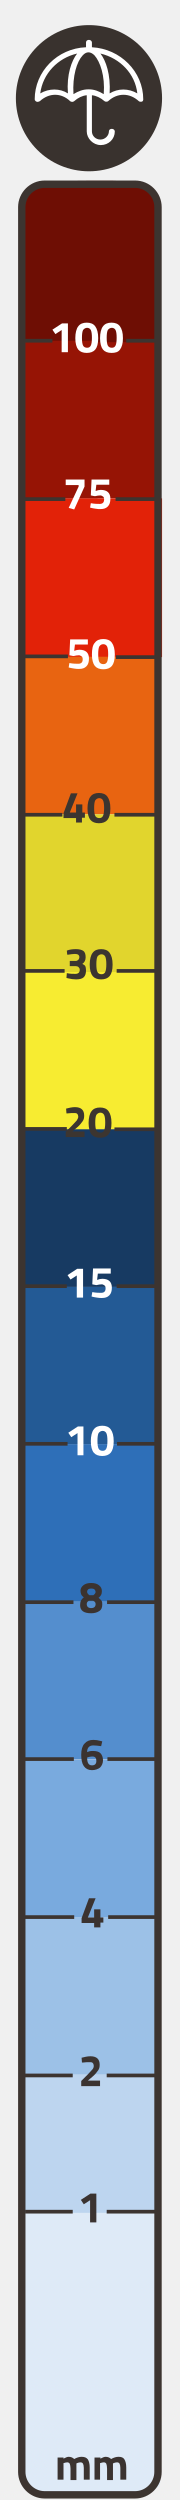
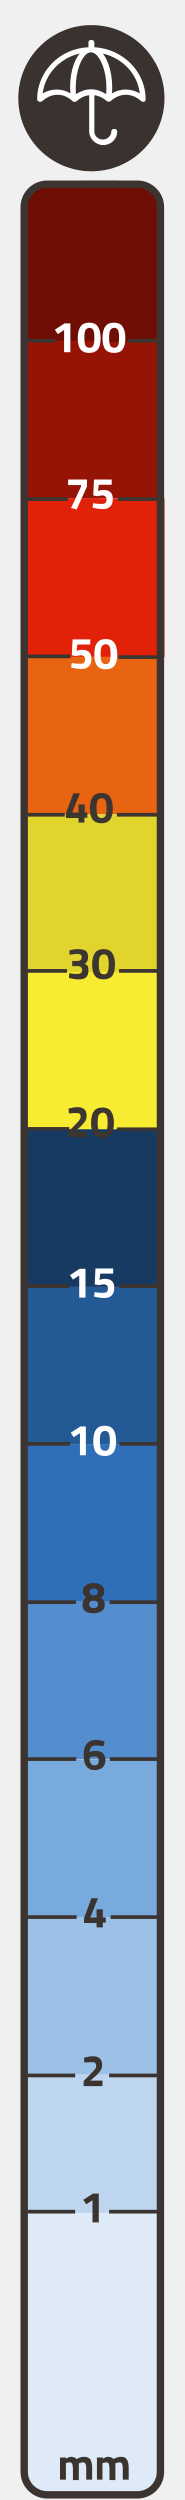
- <svg xmlns="http://www.w3.org/2000/svg" xmlns:xlink="http://www.w3.org/1999/xlink" version="1.1" id="Livello_1" x="0px" y="0px" viewBox="0 0 48.7 677.2" style="enable-background:new 0 0 48.7 677.2;" xml:space="preserve">
+ <svg xmlns="http://www.w3.org/2000/svg" xmlns:xlink="http://www.w3.org/1999/xlink" version="1.1" id="Livello_1" x="0px" y="0px" width="50px" height="677px" viewBox="0 0 48.7 677.2" style="enable-background:new 0 0 48.7 677.2;" xml:space="preserve">
  <style type="text/css">
	.st0{fill:#961405;}
	.st1{clip-path:url(#SVGID_00000127017463806847219320000012415776491240083872_);}
	.st2{fill:#6E0E04;}
	.st3{clip-path:url(#SVGID_00000134950055435104159110000011087663539722242226_);}
	.st4{fill:#E22208;}
	.st5{clip-path:url(#SVGID_00000097487689203287800430000016183321526909732533_);}
	.st6{fill:#E86411;}
	.st7{clip-path:url(#SVGID_00000147900641957334340720000017280723325712000656_);}
	.st8{fill:#E1D52D;}
	.st9{fill:#F7EC31;}
	.st10{clip-path:url(#SVGID_00000160889022959351554110000017811840705970829491_);}
	.st11{clip-path:url(#SVGID_00000124157357400098048600000001950956481668124835_);}
	.st12{clip-path:url(#SVGID_00000005955064204816942340000013308635433837103289_);}
	.st13{fill:#173A62;}
	.st14{clip-path:url(#SVGID_00000083808678751933874500000008224979057394136715_);}
	.st15{fill:#79AADE;}
	.st16{clip-path:url(#SVGID_00000130623940626898687380000018221839543210559664_);}
	.st17{fill:#9CC1E7;}
	.st18{clip-path:url(#SVGID_00000155852591224171901970000011841832944753371295_);}
	.st19{fill:#BDD5EF;}
	.st20{clip-path:url(#SVGID_00000155128494143416917040000016387454815468935354_);}
	.st21{fill:#DEEAF7;}
	.st22{clip-path:url(#SVGID_00000008138514747316888600000015782332493443872150_);}
	.st23{fill:#235A95;}
	.st24{clip-path:url(#SVGID_00000083776096986417894880000011383942714585688987_);}
	.st25{fill:#2E6FB8;}
	.st26{fill:#548ECE;}
	.st27{fill:#39322E;}
	.st28{fill:none;}
	.st29{fill:none;stroke:#3C3430;stroke-width:2;stroke-miterlimit:9.772;}
	.st30{fill:#3B3330;}
	.st31{fill:#3C3530;}
	.st32{fill:#FFFFFF;}
	.st33{fill:none;stroke:#3C3430;stroke-miterlimit:9.772;}
</style>
  <g>
    <g>
      <g>
        <g>
          <rect x="5.5" y="92.3" class="st0" width="37.3" height="42.7" />
        </g>
      </g>
    </g>
  </g>
  <g>
    <g>
      <defs>
        <path id="SVGID_1_" d="M43.4,672.4c-0.5,3.9-10.1,8.5-18.5,8.5l0,0c-8.2,0.4-19.5-3.8-19.5-8.5V57.9C7.2,52.3,17.2,49,23.7,49     l0,0c7.7,0,17.7,3.3,19.6,9.2L43.4,672.4L43.4,672.4z" />
      </defs>
      <clipPath id="SVGID_00000055666788144755531270000012591321155783145388_">
        <use xlink:href="#SVGID_1_" style="overflow:visible;" />
      </clipPath>
    </g>
    <g>
      <defs>
        <path id="SVGID_00000168097215446006888860000011021400363699054727_" d="M43.4,672.4c-0.5,3.9-10.1,8.5-18.5,8.5l0,0     c-8.2,0.4-19.5-3.8-19.5-8.5V57.9C7.2,52.3,17.2,49,23.7,49l0,0c7.7,0,17.7,3.3,19.6,9.2L43.4,672.4L43.4,672.4z" />
      </defs>
      <clipPath id="SVGID_00000019639566532246541990000002132084028395586448_">
        <use xlink:href="#SVGID_00000168097215446006888860000011021400363699054727_" style="overflow:visible;" />
      </clipPath>
    </g>
    <g>
      <defs>
        <path id="SVGID_00000169525923759027070060000015195148364849927612_" d="M43.4,672.4c-0.5,3.9-10.1,8.5-18.5,8.5l0,0     c-8.2,0.4-19.5-3.8-19.5-8.5V57.9C7.2,52.3,17.2,49,23.7,49l0,0c7.7,0,17.7,3.3,19.6,9.2L43.4,672.4L43.4,672.4z" />
      </defs>
      <clipPath id="SVGID_00000032629659072549199530000004539379717918300832_">
        <use xlink:href="#SVGID_00000169525923759027070060000015195148364849927612_" style="overflow:visible;" />
      </clipPath>
    </g>
    <g>
      <defs>
        <path id="SVGID_00000012434969931078893920000007350390796449036711_" d="M43.4,672.4c-0.5,3.9-10.1,8.5-18.5,8.5l0,0     c-8.2,0.4-19.5-3.8-19.5-8.5V54.7C7.2,49.2,17.2,49,23.7,49l0,0c7.7,0,17.7-0.7,19.6,5.2L43.4,672.4L43.4,672.4z" />
      </defs>
      <clipPath id="SVGID_00000061461605558363054010000000996393005418868668_">
        <use xlink:href="#SVGID_00000012434969931078893920000007350390796449036711_" style="overflow:visible;" />
      </clipPath>
      <g style="clip-path:url(#SVGID_00000061461605558363054010000000996393005418868668_);">
        <g>
          <g>
            <rect x="-20" y="49" class="st2" width="100.4" height="43.7" />
          </g>
        </g>
      </g>
    </g>
    <g>
      <defs>
        <path id="SVGID_00000031182564164604067210000012940465468752862140_" d="M43.4,672.4L43.4,672.4c-0.5,3.9-10.1,8.5-18.5,8.5l0,0     c-8.2,0.4-19.5-3.8-19.5-8.5L5.9,54.5C7.6,49,17.2,49,23.7,49l0,0" />
      </defs>
      <clipPath id="SVGID_00000151514274398714815160000001673901431882061458_">
        <use xlink:href="#SVGID_00000031182564164604067210000012940465468752862140_" style="overflow:visible;" />
      </clipPath>
      <g style="clip-path:url(#SVGID_00000151514274398714815160000001673901431882061458_);">
        <g>
          <g>
            <rect x="-24.9" y="92.3" class="st0" width="100.4" height="42.7" />
          </g>
        </g>
      </g>
    </g>
    <g>
      <g>
        <g>
          <g>
            <rect x="5.5" y="135" class="st4" width="38.4" height="43" />
          </g>
        </g>
      </g>
    </g>
    <g>
      <defs>
        <path id="SVGID_00000002381391907702122000000015108470181076306355_" d="M43.4,672.4c-0.5,3.9-10.1,8.5-18.5,8.5l0,0     c-8.2,0.4-19.5-3.8-19.5-8.5L5.9,55c1.7-5.6,11.3-6,17.8-6l0,0c7.7,0,17.9-0.4,19.6,9.2L43.4,672.4L43.4,672.4z" />
      </defs>
      <clipPath id="SVGID_00000178884363266888609750000011055601539011327932_">
        <use xlink:href="#SVGID_00000002381391907702122000000015108470181076306355_" style="overflow:visible;" />
      </clipPath>
      <g style="clip-path:url(#SVGID_00000178884363266888609750000011055601539011327932_);">
        <g>
          <g>
            <rect x="-20.5" y="177.9" class="st6" width="100.4" height="42.7" />
          </g>
        </g>
      </g>
    </g>
    <g>
      <defs>
        <path id="SVGID_00000143611816246069023470000003344740886477950382_" d="M43.4,672.4c-0.5,3.9-10.1,8.5-18.5,8.5l0,0     c-8.2,0.4-19.5-3.8-19.5-8.5L5.9,54.5C7.6,49,17.2,49,23.7,49l0,0c7.7,0,18-0.5,19.6,9.2L43.4,672.4L43.4,672.4z" />
      </defs>
      <clipPath id="SVGID_00000080929596553785399790000008718092971774892929_">
        <use xlink:href="#SVGID_00000143611816246069023470000003344740886477950382_" style="overflow:visible;" />
      </clipPath>
      <g style="clip-path:url(#SVGID_00000080929596553785399790000008718092971774892929_);">
        <g>
          <g>
            <rect x="-19.5" y="220.6" class="st8" width="100.4" height="42.7" />
          </g>
        </g>
      </g>
      <g style="clip-path:url(#SVGID_00000080929596553785399790000008718092971774892929_);">
        <g>
          <g>
            <rect x="-26.4" y="263.3" class="st9" width="100.4" height="42.7" />
          </g>
        </g>
      </g>
    </g>
    <g>
      <defs>
        <path id="SVGID_00000077318458543609707470000001344620244354425239_" d="M43.3,58.1l0.2,614.3l0,0c-0.5,3.9-10.1,8.5-18.5,8.5     l0,0c-8.2,0.4-19.5-3.8-19.5-8.5" />
      </defs>
      <defs>
        <line id="SVGID_00000018237779758052971450000009743745304764129698_" x1="23.7" y1="49" x2="23.7" y2="49" />
      </defs>
      <clipPath id="SVGID_00000101101514293330654160000005736065575847863472_">
        <use xlink:href="#SVGID_00000077318458543609707470000001344620244354425239_" style="overflow:visible;" />
      </clipPath>
      <clipPath id="SVGID_00000158004182633114367680000008022805736427561609_" style="clip-path:url(#SVGID_00000101101514293330654160000005736065575847863472_);">
        <use xlink:href="#SVGID_00000018237779758052971450000009743745304764129698_" style="overflow:visible;" />
      </clipPath>
      <g style="clip-path:url(#SVGID_00000158004182633114367680000008022805736427561609_);">
        <g>
          <g>
            <rect x="-19.5" y="263.2" class="st9" width="100.4" height="42.7" />
          </g>
        </g>
      </g>
    </g>
    <g>
      <defs>
        <path id="SVGID_00000140731086786389543020000003103179996581086349_" d="M43.3,58.1l0.2,614.3l0,0c-0.5,3.9-10.1,8.5-18.5,8.5     l0,0c-8.2,0.4-19.5-3.8-19.5-8.5V55.3C7.2,49.7,17.2,49,23.7,49l0,0" />
      </defs>
      <clipPath id="SVGID_00000046305282041058134150000016060047029418332843_">
        <use xlink:href="#SVGID_00000140731086786389543020000003103179996581086349_" style="overflow:visible;" />
      </clipPath>
      <g style="clip-path:url(#SVGID_00000046305282041058134150000016060047029418332843_);">
        <g>
          <g>
            <rect x="-19.5" y="305.9" class="st13" width="100.4" height="42.7" />
          </g>
        </g>
      </g>
    </g>
    <g>
      <defs>
        <path id="SVGID_00000071559036189689934890000016188953419505758133_" d="M43.4,672.4c-0.5,3.9-10.1,8.5-18.5,8.5l0,0     c-8.2,0.4-19.5-3.8-19.5-8.5V54.7C7.2,49.2,17.2,49,23.7,49l0,0c7.7,0,18.2-0.4,19.6,9.2L43.4,672.4L43.4,672.4z" />
      </defs>
      <clipPath id="SVGID_00000039115811718269342980000006689450295317342386_">
        <use xlink:href="#SVGID_00000071559036189689934890000016188953419505758133_" style="overflow:visible;" />
      </clipPath>
      <g style="clip-path:url(#SVGID_00000039115811718269342980000006689450295317342386_);">
        <g>
          <g>
            <rect x="-18.2" y="476.7" class="st15" width="100.4" height="42.7" />
          </g>
        </g>
      </g>
    </g>
    <g>
      <defs>
        <path id="SVGID_00000119828640852671777730000002323251820899147928_" d="M43.4,672.4c-0.5,3.9-10.1,8.5-18.5,8.5l0,0     c-8.2,0.4-19.5-3.8-19.5-8.5V54.7C7.2,49.2,17.2,49,23.7,49l0,0c7.7,0,18.2-0.9,19.6,9.2L43.4,672.4L43.4,672.4z" />
      </defs>
      <clipPath id="SVGID_00000146492943874065438930000012591985286921558698_">
        <use xlink:href="#SVGID_00000119828640852671777730000002323251820899147928_" style="overflow:visible;" />
      </clipPath>
      <g style="clip-path:url(#SVGID_00000146492943874065438930000012591985286921558698_);">
        <g>
          <g>
            <rect x="-18.2" y="519.3" class="st17" width="100.4" height="42.7" />
          </g>
        </g>
      </g>
    </g>
    <g>
      <defs>
        <path id="SVGID_00000155126125797341654190000010465161913437050519_" d="M43.4,672.4c-0.5,3.9-10.1,8.5-18.5,8.5l0,0     c-8.2,0.4-19.5-3.8-19.5-8.5l0-614.5C5.3,43.6,17.1,48.8,23.7,49l0,0c7.7,0,18.3-0.5,19.6,9.2L43.4,672.4L43.4,672.4z" />
      </defs>
      <clipPath id="SVGID_00000049179893361871638410000003297585312182541998_">
        <use xlink:href="#SVGID_00000155126125797341654190000010465161913437050519_" style="overflow:visible;" />
      </clipPath>
      <g style="clip-path:url(#SVGID_00000049179893361871638410000003297585312182541998_);">
        <g>
          <g>
            <rect x="-17.3" y="562" class="st19" width="100.4" height="42.7" />
          </g>
        </g>
      </g>
    </g>
    <g>
      <defs>
        <path id="SVGID_00000075844313114477669620000013784632559883340206_" d="M43.4,672.4c-0.5,3.9-10.4,3.3-18.8,3.3l0,0     c-8.2,0.4-18.8,0.6-18.8-4.2V53.5C7.6,48,17.2,49,23.7,49l0,0c7.7,0,17.7,0.3,19.6,6.2L43.4,672.4L43.4,672.4z" />
      </defs>
      <clipPath id="SVGID_00000180368354546966693140000014373637937335866811_">
        <use xlink:href="#SVGID_00000075844313114477669620000013784632559883340206_" style="overflow:visible;" />
      </clipPath>
      <g style="clip-path:url(#SVGID_00000180368354546966693140000014373637937335866811_);">
        <g>
          <g>
            <rect x="-17.6" y="599.4" class="st21" width="100.4" height="79" />
          </g>
        </g>
      </g>
    </g>
    <g>
      <defs>
        <path id="SVGID_00000112629452999434400140000016425730863494127264_" d="M43.4,672.4c-0.5,3.9-10.4,3.3-18.8,3.3l0,0     c-8.2,0.4-19.2,1.4-19.2-3.3L5.9,54.5C7.6,49,17.2,49,23.7,49l0,0c7.7,0,17.2,0.6,19.1,6.5L43.4,672.4L43.4,672.4z" />
      </defs>
      <clipPath id="SVGID_00000129916894475486867630000006559806727230240430_">
        <use xlink:href="#SVGID_00000112629452999434400140000016425730863494127264_" style="overflow:visible;" />
      </clipPath>
      <g style="clip-path:url(#SVGID_00000129916894475486867630000006559806727230240430_);">
        <g>
          <g>
            <rect x="-18.2" y="348.6" class="st23" width="100.4" height="42.7" />
          </g>
        </g>
      </g>
    </g>
    <g>
      <defs>
        <path id="SVGID_00000003091839902859590690000003152402162113298564_" d="M43.4,672.4c-0.5,3.9-10.4,3.3-18.8,3.3l0,0     c-8.2,0.4-19.2,1.4-18.4-2.8V55.2C7.2,49.2,17.2,49,23.7,49l0,0c7.7,0,17.2,0.3,19,6.2L43.4,672.4L43.4,672.4z" />
      </defs>
      <clipPath id="SVGID_00000140728606233610294090000004377081379365802880_">
        <use xlink:href="#SVGID_00000003091839902859590690000003152402162113298564_" style="overflow:visible;" />
      </clipPath>
      <g style="clip-path:url(#SVGID_00000140728606233610294090000004377081379365802880_);">
        <g>
          <g>
            <rect x="-18.2" y="391.2" class="st25" width="100.4" height="42.7" />
          </g>
        </g>
      </g>
    </g>
    <g>
      <g>
        <g>
          <g>
            <rect x="6.2" y="433.9" class="st26" width="36.7" height="42.7" />
          </g>
        </g>
      </g>
    </g>
  </g>
  <circle class="st27" cx="24.1" cy="26.6" r="19.8" />
  <rect x="11.1" y="632" class="st28" width="15.4" height="11.8" />
  <path class="st29" d="M36.6,675.8H12.1c-3.4,0-6.2-2.8-6.2-6.2V56.1c0-3.4,2.8-6.2,6.2-6.2h24.5c3.4,0,6.2,2.8,6.2,6.2v613.5  C42.8,673,40,675.8,36.6,675.8z" />
  <g>
    <path class="st30" d="M26.1,594.1v7.9h-1.7v-6l-1.7,1.1l-0.8-1.2l2.6-1.7H26.1z" />
  </g>
  <g>
    <path class="st30" d="M27.1,565.1H22v-1.4l1.7-1.7c0.6-0.6,1-1.1,1.3-1.4s0.4-0.7,0.4-1s-0.1-0.6-0.3-0.8c-0.2-0.2-0.5-0.2-0.8-0.2   c-0.5,0-1.1,0-1.8,0.1l-0.3,0l-0.1-1.3c0.8-0.2,1.6-0.4,2.4-0.4c1.7,0,2.5,0.8,2.5,2.3c0,0.6-0.1,1.1-0.4,1.5   c-0.3,0.4-0.7,1-1.4,1.6l-1.4,1.2h3.3V565.1z" />
  </g>
  <g>
    <g>
      <path class="st31" d="M22.9,308h-5.1v-1.4l1.7-1.7c0.6-0.6,1-1.1,1.3-1.4c0.2-0.3,0.4-0.7,0.4-1s-0.1-0.6-0.3-0.8    c-0.2-0.2-0.5-0.2-0.8-0.2c-0.5,0-1.1,0-1.8,0.1l-0.3,0l-0.1-1.3c0.8-0.2,1.6-0.4,2.4-0.4c1.7,0,2.5,0.8,2.5,2.3    c0,0.6-0.1,1.1-0.4,1.5c-0.3,0.4-0.7,1-1.4,1.6l-1.4,1.2h3.3V308z" />
      <path class="st31" d="M24.8,301c0.5-0.7,1.3-1,2.3-1c1,0,1.8,0.3,2.3,1s0.8,1.7,0.8,3.2s-0.3,2.5-0.8,3.1s-1.3,0.9-2.3,0.9    c-1,0-1.8-0.3-2.3-0.9c-0.5-0.6-0.8-1.7-0.8-3.1S24.3,301.6,24.8,301z M28.5,304.1c0-1-0.1-1.7-0.3-2.1c-0.2-0.4-0.6-0.6-1-0.6    s-0.8,0.2-1.1,0.6c-0.2,0.4-0.3,1.1-0.3,2.1c0,1,0.1,1.7,0.3,2.1s0.6,0.6,1.1,0.6s0.8-0.2,1-0.6S28.5,305.1,28.5,304.1z" />
    </g>
  </g>
  <g>
    <path class="st31" d="M18.1,257.5c0.7-0.3,1.6-0.4,2.5-0.4s1.6,0.2,2,0.5s0.6,0.9,0.6,1.7c0,0.8-0.3,1.4-0.9,1.8   c0.4,0.2,0.7,0.4,0.8,0.6s0.2,0.6,0.2,1.1c0,0.9-0.2,1.5-0.6,1.9c-0.4,0.4-1.1,0.6-2.1,0.6c-0.7,0-1.4-0.1-2.2-0.3l-0.4-0.1   l0.1-1.3c0.9,0.2,1.6,0.2,2.3,0.2c0.8,0,1.2-0.4,1.2-1.1c0-0.3-0.1-0.5-0.3-0.7c-0.2-0.2-0.5-0.3-0.8-0.3h-1.6v-1.4h1.6   c0.3,0,0.5-0.1,0.7-0.3c0.2-0.2,0.3-0.5,0.3-0.7c0-0.6-0.4-0.9-1.2-0.9c-0.6,0-1.1,0.1-1.8,0.2l-0.3,0L18.1,257.5z" />
    <path class="st31" d="M25.1,258.1c0.5-0.7,1.3-1,2.3-1c1,0,1.8,0.3,2.3,1s0.8,1.7,0.8,3.2s-0.3,2.5-0.8,3.1s-1.3,0.9-2.3,0.9   c-1,0-1.8-0.3-2.3-0.9c-0.5-0.6-0.8-1.7-0.8-3.1S24.6,258.7,25.1,258.1z M28.8,261.2c0-1-0.1-1.7-0.3-2.1c-0.2-0.4-0.6-0.6-1-0.6   s-0.8,0.2-1.1,0.6c-0.2,0.4-0.3,1.1-0.3,2.1c0,1,0.1,1.7,0.3,2.1s0.6,0.6,1.1,0.6s0.8-0.2,1-0.6S28.8,262.2,28.8,261.2z" />
  </g>
  <g>
    <path class="st32" d="M23.8,173.2v1.4h-3.5l-0.2,1.7c0.5-0.2,1-0.3,1.4-0.3c1.7,0,2.6,0.8,2.6,2.4c0,0.9-0.2,1.6-0.7,2.1   c-0.5,0.5-1.1,0.7-2,0.7c-0.4,0-0.8,0-1.3-0.1c-0.5-0.1-0.8-0.1-1.1-0.2l-0.4-0.1l0.2-1.2c1,0.2,1.8,0.2,2.4,0.2   c0.4,0,0.7-0.1,0.9-0.3c0.2-0.2,0.3-0.5,0.3-0.9s-0.1-0.7-0.3-0.8s-0.4-0.3-0.7-0.3c-0.5,0-1,0.1-1.4,0.2l-0.2,0l-1-0.2l0.2-4.3   H23.8z" />
    <path class="st32" d="M25.7,174.1c0.5-0.7,1.3-1,2.3-1c1,0,1.8,0.3,2.3,1c0.5,0.7,0.8,1.7,0.8,3.2s-0.3,2.5-0.8,3.1   c-0.5,0.6-1.3,0.9-2.3,0.9c-1,0-1.8-0.3-2.3-0.9s-0.8-1.7-0.8-3.1S25.1,174.7,25.7,174.1z M29.3,177.2c0-1-0.1-1.7-0.3-2.1   c-0.2-0.4-0.6-0.6-1-0.6c-0.5,0-0.8,0.2-1.1,0.6c-0.2,0.4-0.3,1.1-0.3,2.1c0,1,0.1,1.7,0.3,2.1c0.2,0.4,0.6,0.6,1.1,0.6   c0.5,0,0.8-0.2,1-0.6S29.3,178.2,29.3,177.2z" />
  </g>
  <g>
    <path class="st32" d="M17.8,131.4v-1.5h5.1v1.9l-2.8,6.2l-1.5-0.4l2.7-5.8v-0.4H17.8z" />
    <path class="st32" d="M29.6,129.9v1.4h-3.5l-0.2,1.7c0.5-0.2,1-0.3,1.4-0.3c1.7,0,2.6,0.8,2.6,2.4c0,0.9-0.2,1.6-0.7,2.1   c-0.5,0.5-1.1,0.7-2,0.7c-0.4,0-0.8,0-1.3-0.1c-0.5-0.1-0.8-0.1-1.1-0.2l-0.4-0.1l0.2-1.2c1,0.2,1.8,0.2,2.4,0.2   c0.4,0,0.7-0.1,0.9-0.3c0.2-0.2,0.3-0.5,0.3-0.9s-0.1-0.7-0.3-0.8s-0.4-0.3-0.7-0.3c-0.5,0-1,0.1-1.4,0.2l-0.2,0l-1-0.2l0.2-4.3   H29.6z" />
  </g>
  <g>
    <path class="st32" d="M18.4,87.5v7.9h-1.7v-6l-1.7,1.1l-0.8-1.2l2.6-1.7H18.4z" />
    <path class="st32" d="M21.2,88.4c0.5-0.7,1.3-1,2.3-1c1,0,1.8,0.3,2.3,1s0.8,1.7,0.8,3.2s-0.3,2.5-0.8,3.1s-1.3,0.9-2.3,0.9   c-1,0-1.8-0.3-2.3-0.9c-0.5-0.6-0.8-1.7-0.8-3.1S20.7,89,21.2,88.4z M24.9,91.5c0-1-0.1-1.7-0.3-2.1c-0.2-0.4-0.6-0.6-1-0.6   s-0.8,0.2-1.1,0.6c-0.2,0.4-0.3,1.1-0.3,2.1c0,1,0.1,1.7,0.3,2.1s0.6,0.6,1.1,0.6s0.8-0.2,1-0.6S24.9,92.5,24.9,91.5z" />
    <path class="st32" d="M27.9,88.4c0.5-0.7,1.3-1,2.3-1c1,0,1.8,0.3,2.3,1s0.8,1.7,0.8,3.2S33,94,32.5,94.7s-1.3,0.9-2.3,0.9   c-1,0-1.8-0.3-2.3-0.9c-0.5-0.6-0.8-1.7-0.8-3.1S27.4,89,27.9,88.4z M31.6,91.5c0-1-0.1-1.7-0.3-2.1c-0.2-0.4-0.6-0.6-1-0.6   s-0.8,0.2-1.1,0.6c-0.2,0.4-0.3,1.1-0.3,2.1c0,1,0.1,1.7,0.3,2.1s0.6,0.6,1.1,0.6s0.8-0.2,1-0.6S31.6,92.5,31.6,91.5z" />
  </g>
  <line class="st33" x1="6.8" y1="599.1" x2="19.7" y2="599.1" />
  <line class="st33" x1="42.5" y1="599.1" x2="28.9" y2="599.1" />
  <line class="st33" x1="5.9" y1="562.2" x2="19.7" y2="562.2" />
  <line class="st33" x1="42.3" y1="562.2" x2="28.9" y2="562.2" />
  <line class="st33" x1="5.5" y1="305.8" x2="18.1" y2="305.8" />
  <line class="st33" x1="42.1" y1="305.9" x2="31" y2="305.9" />
  <line class="st33" x1="6.7" y1="263" x2="17.5" y2="263" />
  <line class="st33" x1="42.6" y1="263" x2="31.6" y2="263" />
  <line class="st33" x1="18.4" y1="177.8" x2="5.9" y2="177.8" />
  <line class="st33" x1="42.4" y1="178" x2="31.4" y2="178" />
  <line class="st33" x1="5.8" y1="135.2" x2="17.7" y2="135.2" />
  <line class="st33" x1="42.5" y1="135.2" x2="31.3" y2="135.2" />
  <line class="st33" x1="6.2" y1="92.3" x2="14.2" y2="92.3" />
  <line class="st33" x1="34.2" y1="92.3" x2="42.2" y2="92.3" />
  <g>
    <path class="st32" d="M38.8,27v-0.1c0-7.5-6.2-13.7-13.9-14.1v-1.3c0-0.3-0.3-0.7-0.8-0.7c-0.5,0-0.8,0.3-0.8,0.7v1.3   c-7.8,0.3-13.9,6.6-13.9,14.1c0,0.3,0.3,0.7,0.8,0.7c0.2,0,0.3-0.1,0.6-0.2c2.5-2.3,5.8-2.3,8.2,0c0.1,0.1,0.3,0.2,0.6,0.2   c0.2,0,0.3-0.1,0.5-0.2c1-0.9,2.2-1.5,3.4-1.6v9.8c0,1.9,1.7,3.7,3.8,3.7s3.8-1.6,3.8-3.7c0-0.3-0.3-0.7-0.8-0.7   c-0.5,0-0.8,0.3-0.8,0.7c0,1.1-1,2.2-2.3,2.2c-1.3,0-2.3-1-2.3-2.2v-9.8c1.1,0.1,2.4,0.7,3.4,1.6c0.2,0.2,0.8,0.2,1,0   c2.5-2.3,5.8-2.3,8.3,0c0.2,0.2,0.7,0.2,0.9,0.1C38.7,27.4,38.8,27.2,38.8,27z M28.1,25.5c-1.3-0.8-2.6-1.3-4-1.3h-0.1h-0.1   c-1.4,0-2.7,0.5-4,1.3c-0.3-4.9,0.9-8.8,2.5-10.5c1-1.1,2.1-1.1,3.2,0C27.1,16.7,28.5,20.5,28.1,25.5z M10.9,25.3   c0.7-5.4,4.8-9.6,10-10.8c-1.5,1.9-2.9,5.7-2.5,10.8C16.2,23.9,13.3,23.9,10.9,25.3z M29.7,25.3c0.3-5.1-1-8.9-2.5-10.8   c5.4,1.3,9.4,5.5,10,10.8C34.8,23.9,32,23.9,29.7,25.3z" />
  </g>
  <g>
    <path class="st30" d="M25.5,522.2v-1.3h-3.4v-1.3l2-5.4h1.8l-2.1,5.2h1.7v-2.2h1.7v2.2h0.8v1.4h-0.8v1.3H25.5z" />
  </g>
  <line class="st33" x1="6.3" y1="519.3" x2="20.1" y2="519.3" />
  <line class="st33" x1="42.7" y1="519.3" x2="29.3" y2="519.3" />
  <g>
    <path class="st30" d="M27.4,473c-0.8-0.1-1.5-0.2-2.1-0.2c-1.1,0-1.7,0.6-1.7,1.8l0.3-0.1c0.5-0.2,0.9-0.2,1.3-0.2   c0.9,0,1.6,0.2,2,0.6s0.7,1.1,0.7,1.9s-0.3,1.5-0.8,2c-0.5,0.4-1.3,0.7-2.2,0.7c-1,0-1.7-0.4-2.2-1.1s-0.7-1.8-0.7-3.1   s0.3-2.4,0.9-3c0.6-0.7,1.4-1,2.4-1c0.6,0,1.3,0.1,2,0.3l0.4,0.1L27.4,473z M25,475.8c-0.4,0-0.8,0.1-1.2,0.2l-0.2,0.1   c0,1.4,0.4,2.1,1.3,2.1c0.4,0,0.7-0.1,0.9-0.3s0.3-0.5,0.3-0.9C26.1,476.2,25.8,475.8,25,475.8z" />
  </g>
  <line class="st33" x1="6.1" y1="476.5" x2="20" y2="476.5" />
  <line class="st33" x1="42.5" y1="476.5" x2="29.1" y2="476.5" />
  <g>
    <path class="st30" d="M22.6,429.4c0.5-0.4,1.2-0.6,2.1-0.6s1.6,0.2,2.1,0.6c0.5,0.4,0.8,0.9,0.8,1.6c0,0.5-0.1,0.8-0.2,1   c-0.1,0.2-0.3,0.5-0.7,0.8c0.4,0.3,0.6,0.6,0.8,0.8c0.2,0.3,0.2,0.6,0.2,1.1c0,0.8-0.3,1.4-0.8,1.7c-0.6,0.4-1.3,0.6-2.2,0.6   c-2,0-3-0.7-3-2.2c0-0.5,0.1-0.9,0.2-1.2c0.2-0.3,0.4-0.6,0.8-0.9c-0.3-0.3-0.6-0.5-0.7-0.8s-0.2-0.6-0.2-1   C21.8,430.3,22.1,429.8,22.6,429.4z M23.5,434.5c0,0.7,0.4,1.1,1.2,1.1s1.2-0.4,1.2-1.1c0-0.4-0.2-0.7-0.7-0.9h-1.1   C23.7,433.8,23.5,434.1,23.5,434.5z M24.7,430.3c-0.4,0-0.6,0.1-0.8,0.2c-0.2,0.2-0.3,0.4-0.3,0.7s0.2,0.6,0.6,0.9h1.1   c0.4-0.3,0.6-0.6,0.6-0.9C25.8,430.6,25.5,430.3,24.7,430.3z" />
  </g>
  <line class="st33" x1="6" y1="434" x2="19.9" y2="434" />
  <line class="st33" x1="42.4" y1="434" x2="29" y2="434" />
  <g>
    <path class="st32" d="M22.6,386.3v7.9H21v-6l-1.7,1.1l-0.8-1.2l2.6-1.7H22.6z" />
    <path class="st32" d="M25.4,387.2c0.5-0.7,1.3-1,2.3-1c1,0,1.8,0.3,2.3,1s0.8,1.7,0.8,3.2s-0.3,2.5-0.8,3.1s-1.3,0.9-2.3,0.9   c-1,0-1.8-0.3-2.3-0.9c-0.5-0.6-0.8-1.7-0.8-3.1S24.9,387.8,25.4,387.2z M29.1,390.3c0-1-0.1-1.7-0.3-2.1c-0.2-0.4-0.6-0.6-1-0.6   s-0.8,0.2-1.1,0.6c-0.2,0.4-0.3,1.1-0.3,2.1c0,1,0.1,1.7,0.3,2.1s0.6,0.6,1.1,0.6s0.8-0.2,1-0.6S29.1,391.3,29.1,390.3z" />
  </g>
  <line class="st33" x1="5.9" y1="391.1" x2="18.3" y2="391.1" />
  <line class="st33" x1="42.3" y1="391.1" x2="31.7" y2="391.1" />
  <g>
    <path class="st32" d="M22.5,343.6v7.9h-1.7v-6l-1.7,1.1l-0.8-1.2l2.6-1.7H22.5z" />
    <path class="st32" d="M30,343.6v1.4h-3.5l-0.2,1.7c0.5-0.2,1-0.3,1.4-0.3c1.7,0,2.6,0.8,2.6,2.4c0,0.9-0.2,1.6-0.7,2.1   s-1.1,0.7-2,0.7c-0.4,0-0.8,0-1.3-0.1s-0.8-0.1-1.1-0.2l-0.4-0.1l0.2-1.2c1,0.2,1.8,0.2,2.4,0.2c0.4,0,0.7-0.1,0.9-0.3   c0.2-0.2,0.3-0.5,0.3-0.9s-0.1-0.7-0.3-0.8s-0.4-0.3-0.7-0.3c-0.5,0-1,0.1-1.4,0.2l-0.2,0l-1-0.2l0.2-4.3H30z" />
  </g>
  <line class="st33" x1="5.8" y1="348.4" x2="18.1" y2="348.4" />
  <line class="st33" x1="42.2" y1="348.4" x2="31.6" y2="348.4" />
  <g>
    <path class="st31" d="M20.6,222.9v-1.3h-3.4v-1.3l2-5.4H21l-2.1,5.2h1.7v-2.2h1.7v2.2H23v1.4h-0.8v1.3H20.6z" />
    <path class="st31" d="M24.5,215.8c0.5-0.7,1.3-1,2.3-1c1,0,1.8,0.3,2.3,1s0.8,1.7,0.8,3.2s-0.3,2.5-0.8,3.1s-1.3,0.9-2.3,0.9   c-1,0-1.8-0.3-2.3-0.9c-0.5-0.6-0.8-1.7-0.8-3.1S24,216.4,24.5,215.8z M28.2,218.9c0-1-0.1-1.7-0.3-2.1c-0.2-0.4-0.6-0.6-1-0.6   s-0.8,0.2-1.1,0.6c-0.2,0.4-0.3,1.1-0.3,2.1c0,1,0.1,1.7,0.3,2.1s0.6,0.6,1.1,0.6s0.8-0.2,1-0.6S28.2,219.9,28.2,218.9z" />
  </g>
  <line class="st33" x1="6.1" y1="220.7" x2="16.9" y2="220.7" />
  <line class="st33" x1="42" y1="220.7" x2="31" y2="220.7" />
  <g>
    <path class="st30" d="M17.2,671.7h-1.6v-6h1.6v0.3c0.6-0.3,1-0.5,1.4-0.5c0.6,0,1.1,0.2,1.5,0.6c0.7-0.4,1.4-0.6,2-0.6   c0.8,0,1.3,0.2,1.7,0.7c0.3,0.5,0.5,1.2,0.5,2.2v3.3h-1.6v-3.2c0-0.5-0.1-0.9-0.2-1.1c-0.1-0.2-0.3-0.4-0.7-0.4   c-0.3,0-0.6,0.1-0.9,0.2l-0.2,0.1c0,0.6,0,1.1,0,1.4v3.1h-1.6v-3.1c0-0.6-0.1-1-0.2-1.3c-0.1-0.2-0.3-0.4-0.7-0.4   c-0.3,0-0.6,0.1-0.9,0.2l-0.1,0V671.7z" />
    <path class="st30" d="M27.2,671.7h-1.6v-6h1.6v0.3c0.6-0.3,1-0.5,1.4-0.5c0.6,0,1.1,0.2,1.5,0.6c0.7-0.4,1.4-0.6,2-0.6   c0.8,0,1.3,0.2,1.6,0.7c0.3,0.5,0.5,1.2,0.5,2.2v3.3h-1.6v-3.2c0-0.5-0.1-0.9-0.2-1.1c-0.1-0.2-0.3-0.4-0.7-0.4   c-0.3,0-0.6,0.1-0.9,0.2l-0.2,0.1c0,0.6,0,1.1,0,1.4v3.1h-1.6v-3.1c0-0.6-0.1-1-0.2-1.3c-0.1-0.2-0.3-0.4-0.7-0.4   c-0.3,0-0.6,0.1-0.9,0.2l-0.1,0V671.7z" />
  </g>
</svg>
